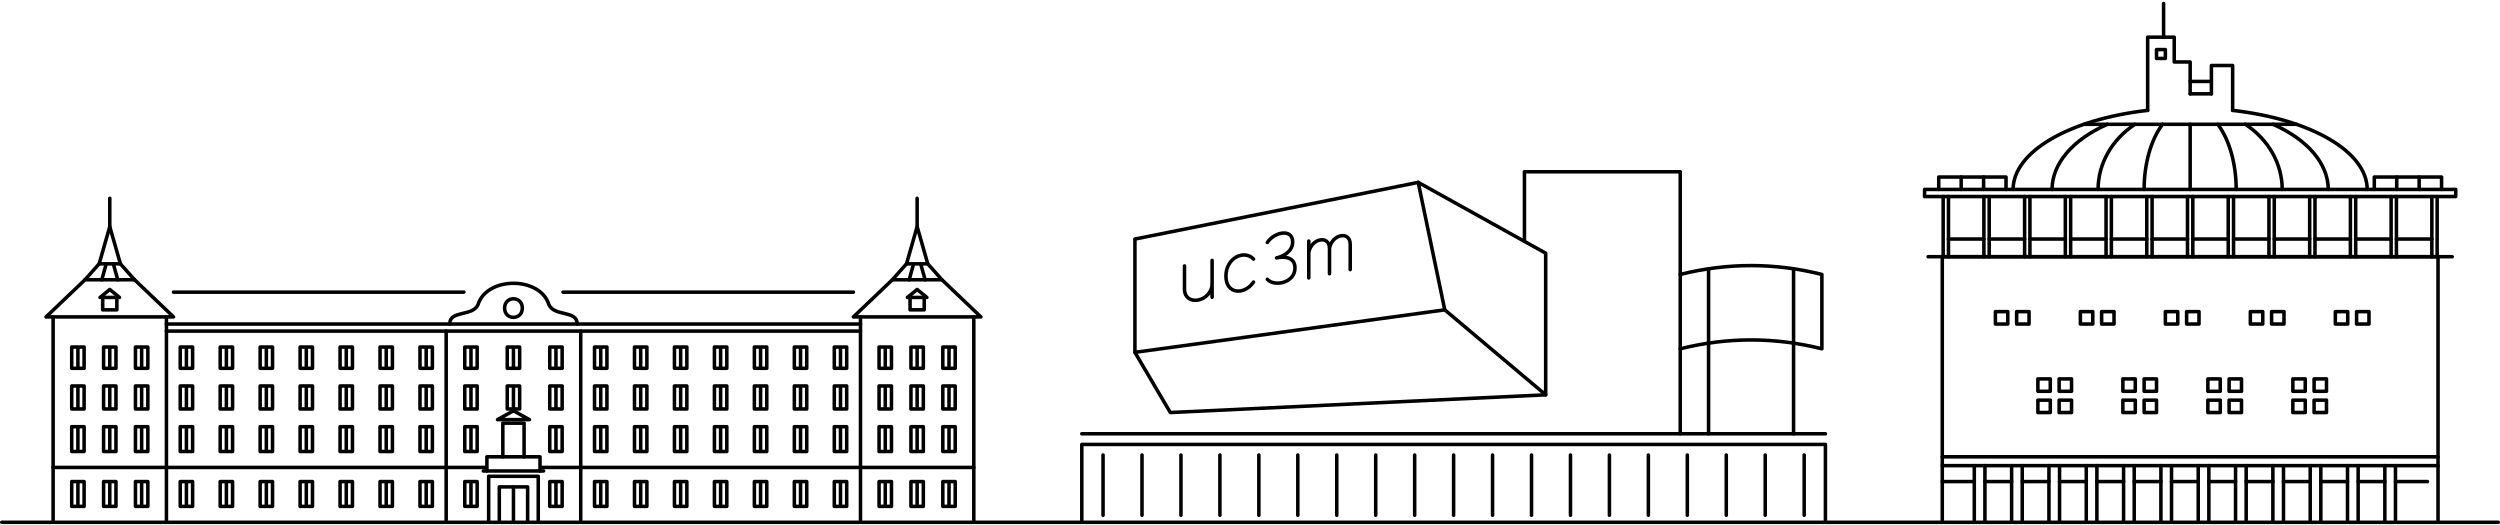
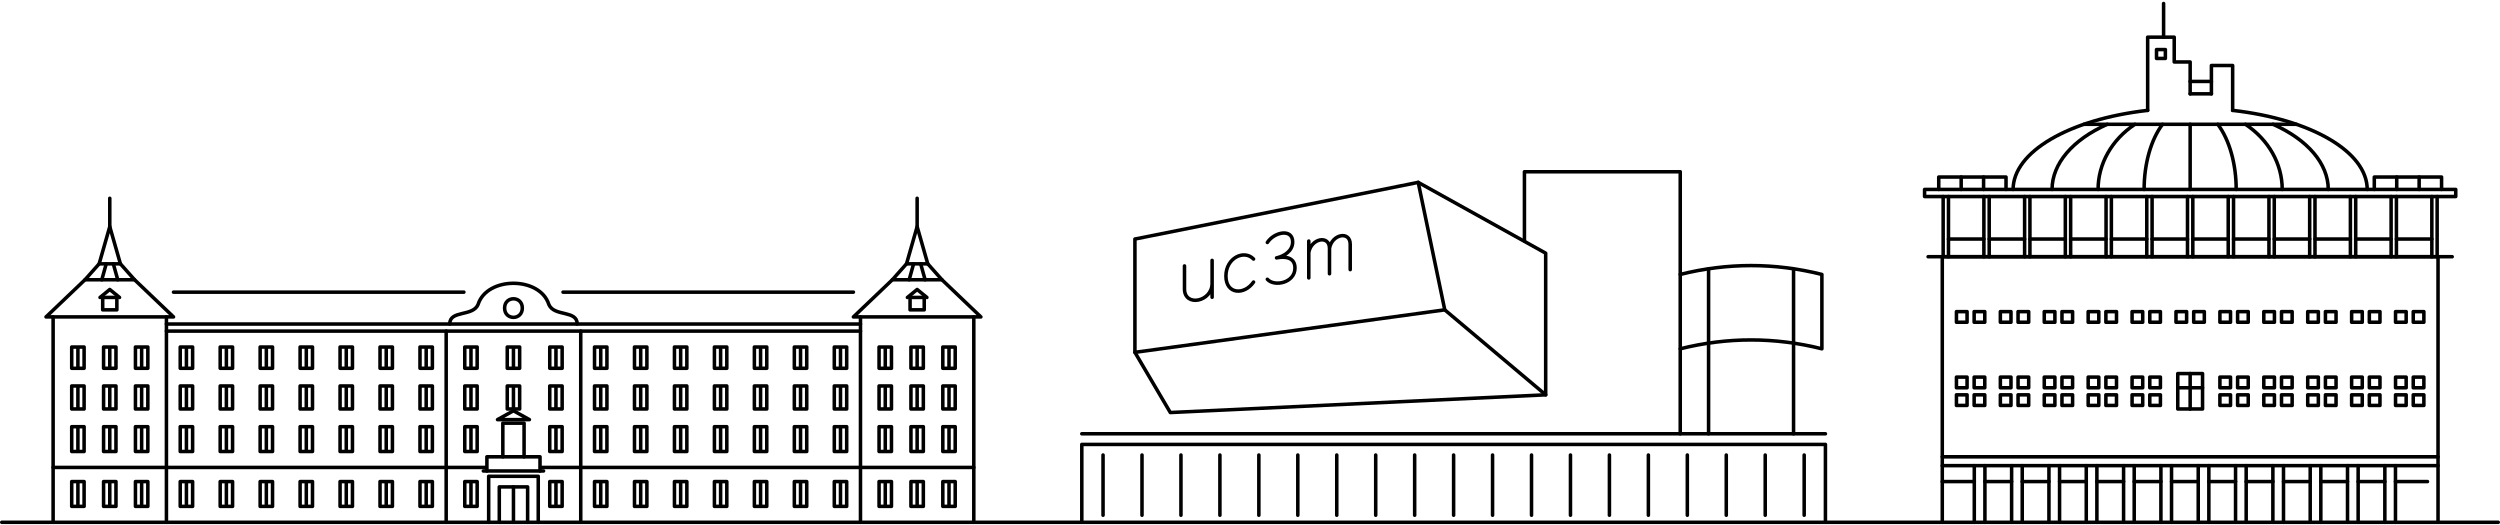
<svg xmlns="http://www.w3.org/2000/svg" fill="none" stroke="currentColor" stroke-linecap="round" stroke-linejoin="round" stroke-width="2" viewBox="-1 -1 1412 296">
  <path d="M29 294V178h-4l22-21h28l22 21h-4v116" />
  <path d="M29 178h64" />
  <path d="m47 157 8-9 6-21 6 21 8 9" />
  <path d="M55 148h12" />
  <path d="m56.5 157 2.5-9m6.5 9-2.5-9" />
  <path d="M61 127v-16" />
  <path d="M57 174v-7h8v7Z" />
  <path d="m55.5 167 5.5-4.5 5.5 4.5" />
  <path d="M485 294V178h-4l22-21h28l22 21h-4v116" />
  <path d="M485 178h64" />
  <path d="m503 157 8-9 6-21 6 21 8 9" />
  <path d="M511 148h12" />
  <path d="m512.5 157 2.5-9m6.5 9-2.5-9" />
  <path d="M517 127v-16" />
  <path d="M513 174v-7h8v7Z" />
  <path d="m511.5 167 5.5-4.5 5.5 4.5" />
  <path d="M93 182h392" />
  <path d="M93 186h392" />
  <path d="M97 164h164" />
  <path d="M317 164h164" />
  <path d="M251 186v108" />
  <path d="M327 186v108" />
  <path d="M253 182c0-8 13-4 16-11 5-16 35-16 40 0 3 7 16 3 16 11" />
  <path d="M284 173c0 7 10 7 10 0s-10-7-10 0" />
  <path d="M29 263h244" />
  <path d="M305 263h244" />
  <path d="M39.5 285v-14h7v14Zm3.5 0v-14m14.5 14v-14h7v14Zm3.5 0v-14m14.5 14v-14h7v14Zm3.5 0v-14m21.79 14v-14h7v14Zm3.5 0v-14m19.07 14v-14h7v14Zm3.5 0v-14m19.07 14v-14h7v14Zm3.5 0v-14m19.07 14v-14h7v14Zm3.5 0v-14m19.07 14v-14h7v14Zm3.5 0v-14m19.07 14v-14h7v14Zm3.5 0v-14m19.07 14v-14h7v14Zm3.5 0v-14m21.79 14v-14h7v14Zm3.5 0v-14m44.5 14v-14h7v14Zm3.5 0v-14m21.79 14v-14h7v14Zm3.5 0v-14m19.07 14v-14h7v14Zm3.5 0v-14m19.07 14v-14h7v14Zm3.5 0v-14m19.07 14v-14h7v14Zm3.5 0v-14m19.07 14v-14h7v14Zm3.5 0v-14m19.07 14v-14h7v14Zm3.5 0v-14m19.07 14v-14h7v14Zm3.5 0v-14m21.79 14v-14h7v14Zm3.5 0v-14m14.5 14v-14h7v14Zm3.5 0v-14m14.5 14v-14h7v14Zm3.5 0v-14" />
  <path d="M39.5 254v-14h7v14Zm3.5 0v-14m14.5 14v-14h7v14Zm3.5 0v-14m14.5 14v-14h7v14Zm3.5 0v-14m21.79 14v-14h7v14Zm3.5 0v-14m19.07 14v-14h7v14Zm3.5 0v-14m19.07 14v-14h7v14Zm3.5 0v-14m19.07 14v-14h7v14Zm3.5 0v-14m19.07 14v-14h7v14Zm3.5 0v-14m19.07 14v-14h7v14Zm3.5 0v-14m19.07 14v-14h7v14Zm3.5 0v-14m21.79 14v-14h7v14Zm3.5 0v-14m44.5 14v-14h7v14Zm3.5 0v-14m21.79 14v-14h7v14Zm3.5 0v-14m19.07 14v-14h7v14Zm3.5 0v-14m19.07 14v-14h7v14Zm3.5 0v-14m19.07 14v-14h7v14Zm3.5 0v-14m19.07 14v-14h7v14Zm3.5 0v-14m19.07 14v-14h7v14Zm3.5 0v-14m19.07 14v-14h7v14Zm3.5 0v-14m21.79 14v-14h7v14Zm3.5 0v-14m14.5 14v-14h7v14Zm3.5 0v-14m14.5 14v-14h7v14Zm3.5 0v-14" />
  <path d="M39.5 230v-13h7v13Zm3.5 0v-13m14.5 13v-13h7v13Zm3.5 0v-13m14.5 13v-13h7v13Zm3.5 0v-13m21.79 13v-13h7v13Zm3.5 0v-13m19.07 13v-13h7v13Zm3.5 0v-13m19.07 13v-13h7v13Zm3.5 0v-13m19.07 13v-13h7v13Zm3.5 0v-13m19.07 13v-13h7v13Zm3.5 0v-13m19.07 13v-13h7v13Zm3.5 0v-13m19.07 13v-13h7v13Zm3.5 0v-13m21.79 13v-13h7v13Zm3.5 0v-13m20.5 13v-13h7v13Zm3.5 0v-13m20.5 13v-13h7v13Zm3.5 0v-13m21.79 13v-13h7v13Zm3.5 0v-13m19.07 13v-13h7v13Zm3.5 0v-13m19.07 13v-13h7v13Zm3.5 0v-13m19.07 13v-13h7v13Zm3.5 0v-13m19.07 13v-13h7v13Zm3.5 0v-13m19.07 13v-13h7v13Zm3.5 0v-13m19.07 13v-13h7v13Zm3.5 0v-13m21.79 13v-13h7v13Zm3.5 0v-13m14.5 13v-13h7v13Zm3.5 0v-13m14.5 13v-13h7v13Zm3.5 0v-13" />
  <path d="M39.5 207v-12h7v12Zm3.5 0v-12m14.5 12v-12h7v12Zm3.5 0v-12m14.5 12v-12h7v12Zm3.5 0v-12m21.79 12v-12h7v12Zm3.5 0v-12m19.07 12v-12h7v12Zm3.5 0v-12m19.07 12v-12h7v12Zm3.5 0v-12m19.07 12v-12h7v12Zm3.5 0v-12m19.07 12v-12h7v12Zm3.5 0v-12m19.07 12v-12h7v12Zm3.5 0v-12m19.07 12v-12h7v12Zm3.5 0v-12m21.79 12v-12h7v12Zm3.5 0v-12m20.5 12v-12h7v12Zm3.5 0v-12m20.5 12v-12h7v12Zm3.5 0v-12m21.79 12v-12h7v12Zm3.5 0v-12m19.07 12v-12h7v12Zm3.5 0v-12m19.07 12v-12h7v12Zm3.5 0v-12m19.07 12v-12h7v12Zm3.5 0v-12m19.07 12v-12h7v12Zm3.5 0v-12m19.07 12v-12h7v12Zm3.5 0v-12m19.07 12v-12h7v12Zm3.5 0v-12m21.79 12v-12h7v12Zm3.5 0v-12m14.5 12v-12h7v12Zm3.5 0v-12m14.5 12v-12h7v12Zm3.5 0v-12" />
  <path d="M275 294v-26h28v26" />
  <path d="M272 265h34" />
  <path d="M281 294v-20h16v20" />
  <path d="M289 294v-20" />
  <path d="M274 265v-8h30v8" />
  <path d="M283 257v-19h12v19" />
  <path d="m280 236 9-5 9 5Z" />
  <path d="M610 294v-44h420v44" />
  <path d="M610 244h420" />
  <path d="M622 290v-34m22 34v-34m22 34v-34m22 34v-34m22 34v-34m22 34v-34m22 34v-34m22 34v-34m22 34v-34m22 34v-34m22 34v-34m22 34v-34m22 34v-34m22 34v-34m22 34v-34m22 34v-34m22 34v-34m22 34v-34m22 34v-34" />
  <path d="M640 198v-64l160-32 15 72Z" />
  <path d="m800 102 72 40v80l-57-48" />
  <path d="m640 198 20 34 212-10" />
  <path d="M860 135V96h88v148" />
  <path d="M948 154q40-10 80 0v42q-40-10-80 0" />
  <path d="M964 151v93m48-93v93" />
  <path d="M668 149.2v13c0 10.4 15.6 7.28 15.6-3.12v-13 20.8" />
  <path d="M707 145.3c-5.2-5.46-15.6-.78-15.6 9.62s10.4 10.92 15.6 3.38" />
  <path d="M714.8 135.94c3.9-5.98 14.3-8.06 14.3-.26 0 5.2-5.2 8.19-9.1 8.97 5.2-1.04 10.4-.13 10.4 5.72 0 8.45-11.7 10.79-15.6 6.37" />
  <path d="M738.2 155.96v-20.8 6.5c1.3-8.06 11.7-10.14 11.7-2.34v14.3-14.3c1.3-8.06 11.7-10.14 11.7-2.34v14.3" />
  <path d="M1096 294V144h280v150" />
  <path d="M1114.08 294v-32m6 0v32m15.08 0v-32m6 0v32m15.08 0v-32m6 0v32m15.08 0v-32m6 0v32m15.08 0v-32m6 0v32m15.08 0v-32m6 0v32m15.08 0v-32m6 0v32m15.08 0v-32m6 0v32m15.08 0v-32m6 0v32m15.08 0v-32m6 0v32m15.08 0v-32m6 0v32m15.08 0v-32m6 0v32" />
  <path d="M1096 262h280" />
  <path d="M1096 257h280" />
  <path d="M1096 271h18.08m6 0h15.08m6 0h15.08m6 0h15.08m6 0h15.08m6 0h15.08m6 0h15.08m6 0h15.08m6 0h15.08m6 0h15.08m6 0h15.08m6 0h15.08m6 0h18.08" />
  <path d="M1088 144h296" />
  <path d="M1096.5 144v-34m3 0v34m20 0v-34m3 0v34m20 0v-34m3 0v34m20 0v-34m3 0v34m20 0v-34m3 0v34m20 0v-34m3 0v34m20 0v-34m3 0v34m20 0v-34m3 0v34m20 0v-34m3 0v34m20 0v-34m3 0v34m20 0v-34m3 0v34m20 0v-34m3 0v34m20 0v-34m3 0v34" />
  <path d="M1099.5 134h20m3 0h20m3 0h20m3 0h20m3 0h20m3 0h20m3 0h20m3 0h20m3 0h20m3 0h20m3 0h20m3 0h20" />
  <path d="M1086 110h300v-4h-300Z" />
-   <path d="M1126 182h7v-7h-7Zm12 0h7v-7h-7Zm36 0h7v-7h-7Zm12 0h7v-7h-7Zm36 0h7v-7h-7Zm12 0h7v-7h-7Zm36 0h7v-7h-7Zm12 0h7v-7h-7Zm36 0h7v-7h-7Zm12 0h7v-7h-7Z" />
-   <path d="M1150 232h7v-7h-7Zm12 0h7v-7h-7Zm-12-12h7v-7h-7Zm12 0h7v-7h-7Zm36 12h7v-7h-7Zm12 0h7v-7h-7Zm-12-12h7v-7h-7Zm12 0h7v-7h-7Zm36 12h7v-7h-7Zm12 0h7v-7h-7Zm-12-12h7v-7h-7Zm12 0h7v-7h-7Zm36 12h7v-7h-7Zm12 0h7v-7h-7Zm-12-12h7v-7h-7Zm12 0h7v-7h-7Z" />
+   <path d="M1104 181h6v-6h-6Zm10 0h6v-6h-6Zm14.8 0h6v-6h-6Zm10 0h6v-6h-6Zm14.8 0h6v-6h-6Zm10 0h6v-6h-6Zm14.8 0h6v-6h-6Zm10 0h6v-6h-6Zm14.8 0h6v-6h-6Zm10 0h6v-6h-6Zm14.8 0h6v-6h-6Zm10 0h6v-6h-6Zm14.8 0h6v-6h-6Zm10 0h6v-6h-6Zm14.8 0h6v-6h-6Zm10 0h6v-6h-6Zm14.8 0h6v-6h-6Zm10 0h6v-6h-6Zm14.8 0h6v-6h-6Zm10 0h6v-6h-6Zm14.8 0h6v-6h-6Zm10 0h6v-6h-6Z" />
+   <path d="M1104 228h6v-6h-6Zm10 0h6v-6h-6Zm-10-10h6v-6h-6Zm10 0h6v-6h-6Zm14.8 10h6v-6h-6Zm10 0h6v-6h-6Zm-10-10h6v-6h-6Zm10 0h6v-6h-6Zm14.8 10h6v-6h-6Zm10 0h6v-6h-6Zm-10-10h6v-6h-6Zm10 0h6v-6h-6Zm14.8 10h6v-6h-6Zm10 0h6v-6h-6Zm-10-10h6v-6h-6Zm10 0h6v-6h-6Zm14.8 10h6v-6h-6Zm10 0h6v-6h-6Zm-10-10h6v-6h-6Zm10 0h6v-6h-6Zm39.6 10h6v-6h-6Zm10 0h6v-6h-6Zm-10-10h6v-6h-6Zm10 0h6v-6h-6Zm14.8 10h6v-6h-6Zm10 0h6v-6h-6Zm-10-10h6v-6h-6Zm10 0h6v-6h-6Zm14.8 10h6v-6h-6Zm10 0h6v-6h-6Zm-10-10h6v-6h-6Zm10 0h6v-6h-6Zm14.8 10h6v-6h-6Zm10 0h6v-6h-6Zm-10-10h6v-6h-6Zm10 0h6v-6h-6Zm14.8 10h6v-6h-6Zm10 0h6v-6h-6Zm-10-10h6v-6h-6Zm10 0h6v-6h-6Z" />
+   <path d="M1229 230v-20h14v20Z" />
+   <path d="M1236 230v-20m-7 8h14" />
  <path d="M1094 106v-7h38v7" />
  <path d="M1106.67 106v-7m12.66 7v-7" />
  <path d="M1340 106v-7h38v7" />
  <path d="M1352.67 106v-7m12.66 7v-7" />
  <path d="M1136 106c0-21.15 31.36-39.58 76-44.66" />
  <path d="M1336 106c0-21.15-31.36-39.58-76-44.66" />
  <path d="M1176 69.2h120" />
  <path d="M1158 106c0-14.48 11.56-28.11 31.2-36.8" />
  <path d="M1184 106c0-14.48 7.71-28.11 20.8-36.8" />
  <path d="M1210 106c0-14.48 3.85-28.11 10.4-36.8" />
  <path d="M1236 106V69.2" />
  <path d="M1262 106c0-14.48-3.85-28.11-10.4-36.8" />
  <path d="M1288 106c0-14.48-7.71-28.11-20.8-36.8" />
  <path d="M1314 106c0-14.48-11.56-28.11-31.2-36.8" />
  <path d="M1212 61.34V20h15v14h9v18" />
  <path d="M1236 52h12" />
  <path d="M1236 45h12" />
  <path d="M1248 52V36h12v25.34" />
  <path d="M1217 32h5v-5h-5Z" />
  <path d="M1221 20V1" />
  <path d="M0 294h1410" />
</svg>
